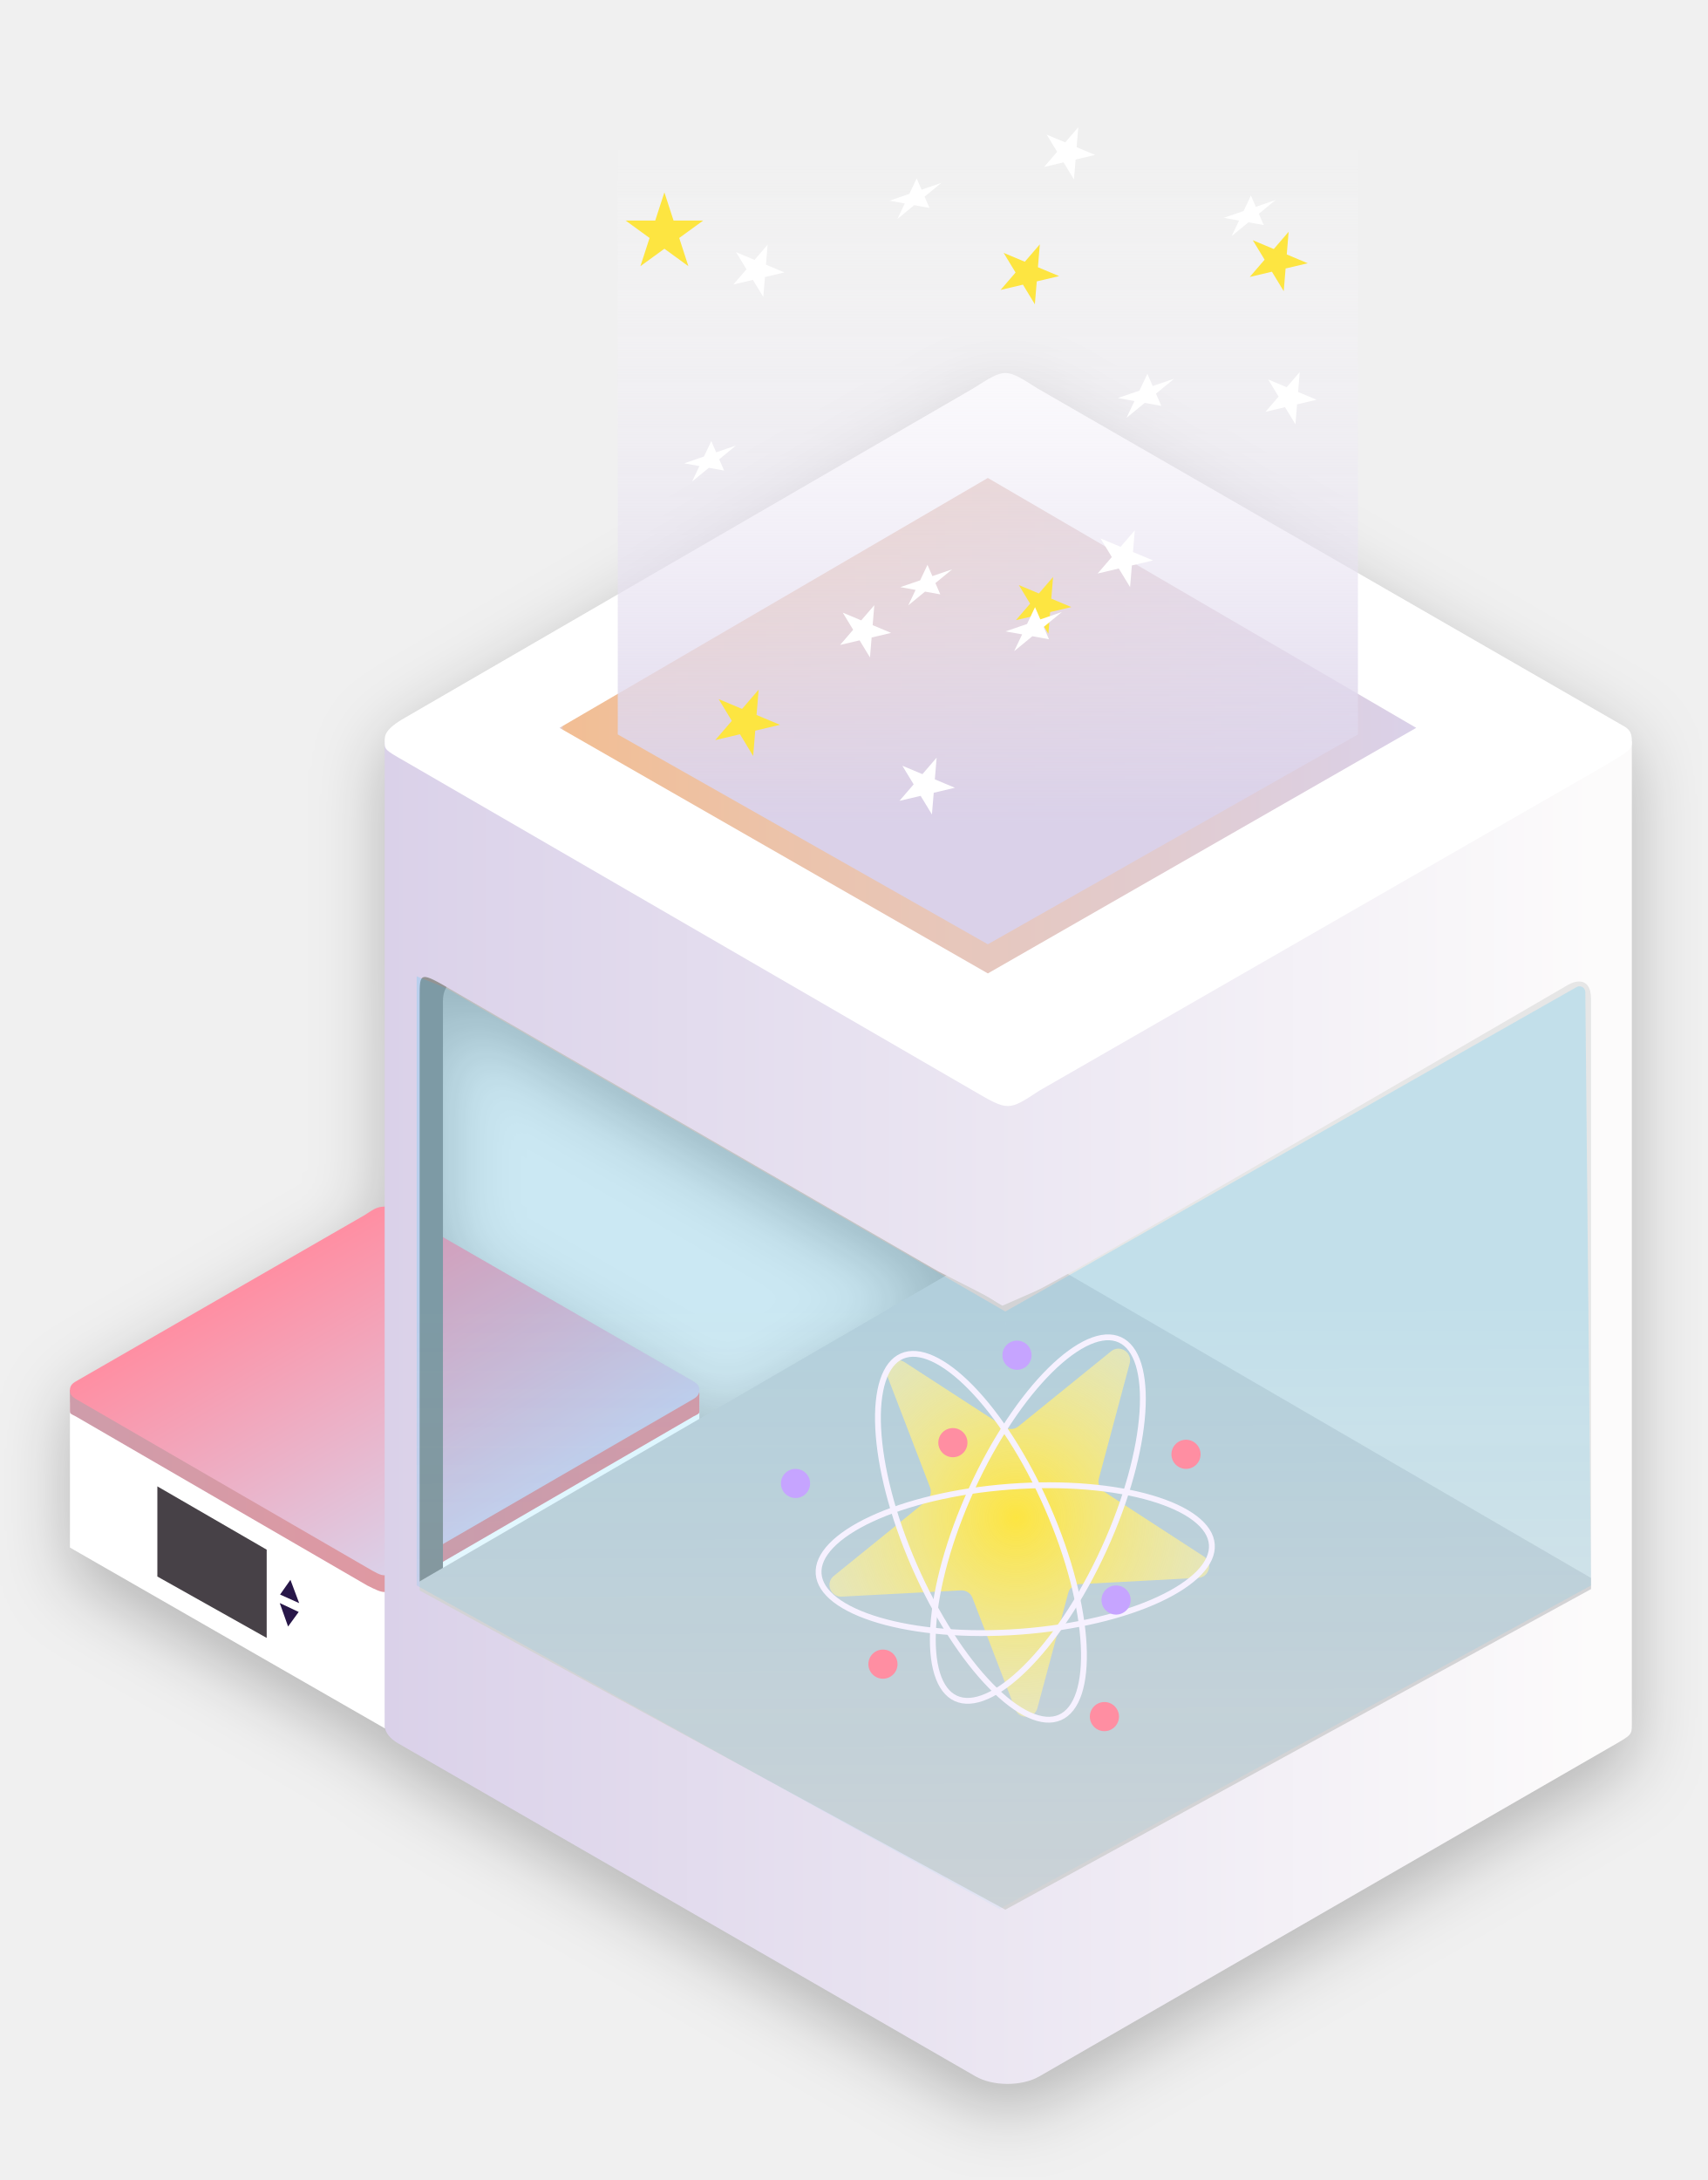
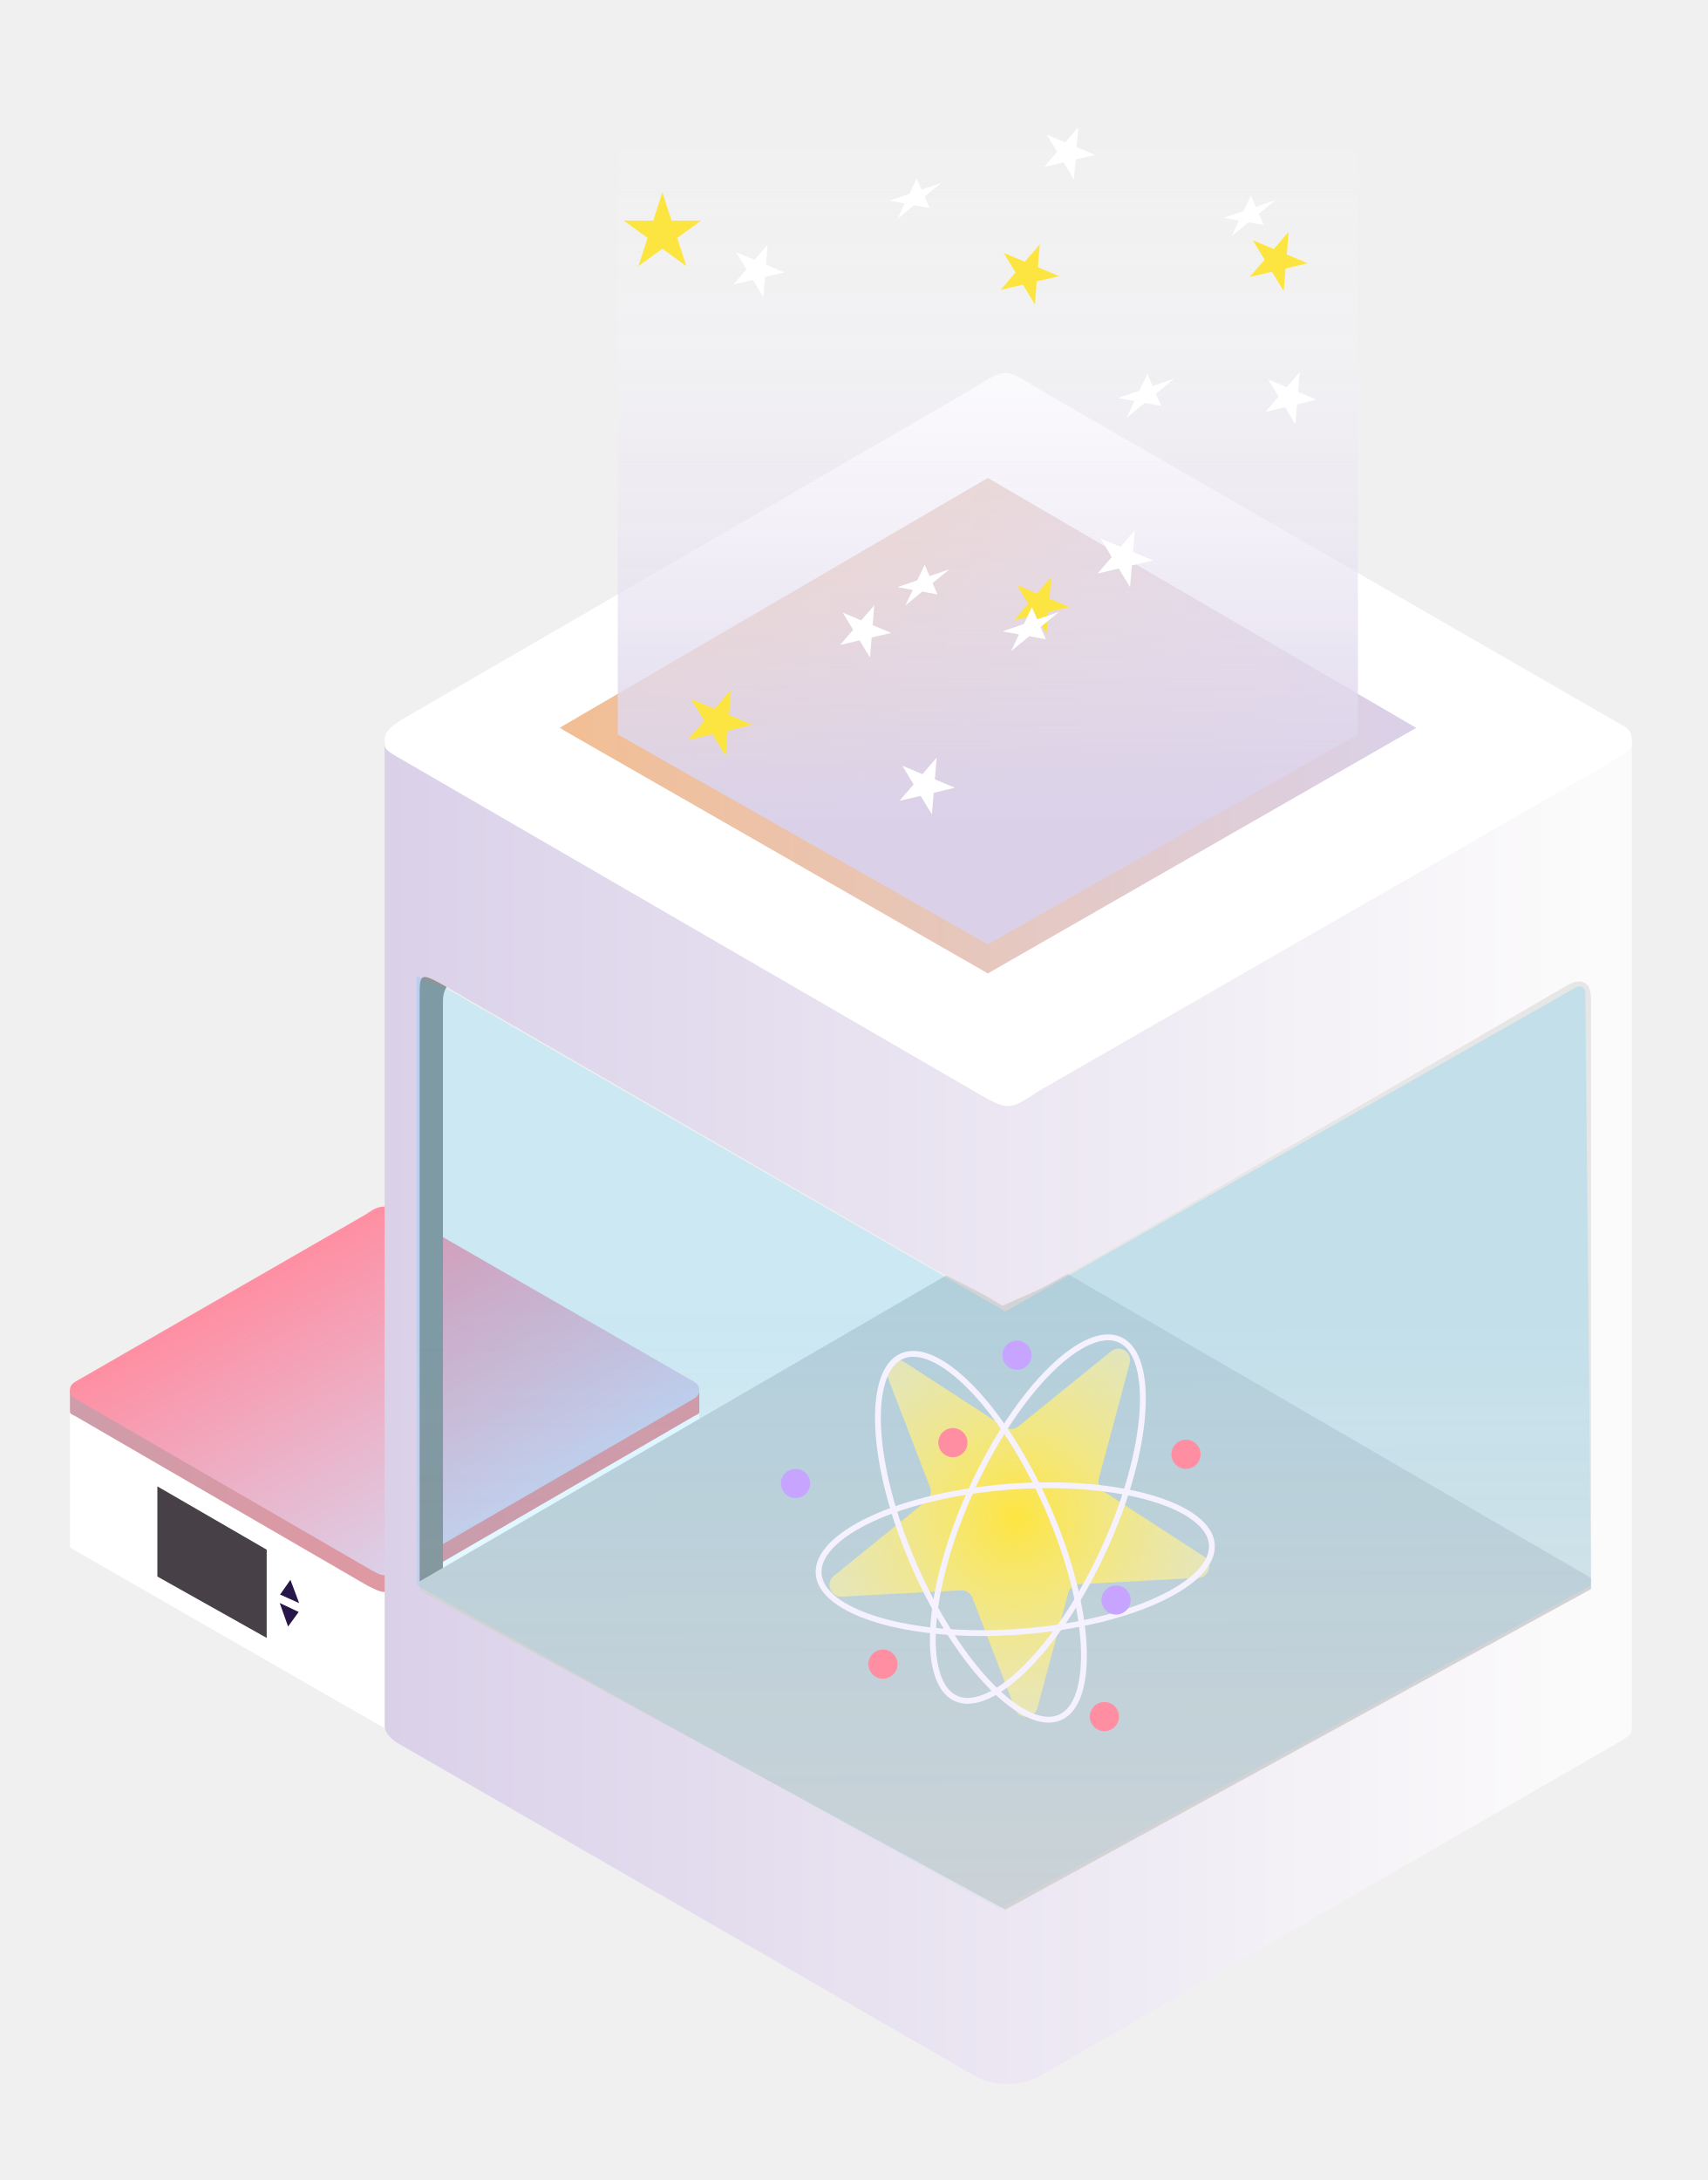
- <svg xmlns="http://www.w3.org/2000/svg" width="293" height="374" viewBox="0 0 293 374" fill="none">
-   <g filter="url(#filter0_d)">
-     <path fill-rule="evenodd" clip-rule="evenodd" d="M66 269.374V296.5L120 265.5V239.5L66 269.374Z" fill="url(#paint0_linear)" />
-     <path fill-rule="evenodd" clip-rule="evenodd" d="M12 265.5L66 296.5V271.853L12 240.585L12 265.5Z" fill="url(#paint1_linear)" />
-     <path fill-rule="evenodd" clip-rule="evenodd" d="M61.774 211.349L12 238.5V242C12 242.5 12 242.5 13 243L63 272C66 273.5 66 273.5 69 272L119 243C120 242.5 120 242.5 120 242V238.929L70.226 211.349C69.057 210.67 67.526 210.327 65.996 210.327C64.466 210.327 62.944 210.67 61.774 211.349Z" fill="url(#paint2_linear)" />
-     <path fill-rule="evenodd" clip-rule="evenodd" d="M62.5 208.5L13 237C12.231 237.455 11.999 237.903 12 238.5C12.001 239.096 12.233 239.546 13 240L63 268.951C66 270.7 66 270.699 69 268.951L119 240C119.767 239.546 119.999 239.096 120 238.5C120.001 237.903 119.769 237.455 119 237L69.5 208.5C68.333 207.808 67.531 207 66 207C64.47 207 63.667 207.808 62.5 208.5Z" fill="url(#paint3_linear)" />
-     <path d="M76.002 171.803V277.625H68.002L68.002 162.625L84.002 162.625V167.625C84.002 167.625 84.002 167.625 81.002 167.625C78.002 167.625 76.002 168.678 76.002 171.803Z" fill="#939393" />
-     <path fill-rule="evenodd" clip-rule="evenodd" d="M175.826 88.126L175.827 221.028L276.614 276.965L276.252 163.638C276.252 163.638 175.653 90.901 175.826 88.126Z" fill="#E6E6E6" />
-     <path fill-rule="evenodd" clip-rule="evenodd" d="M68.002 273.625L173.002 212.625L278.002 273.625L173.002 334.625L68.002 273.625Z" fill="#D3D3D5" />
-     <path d="M97.002 153.625L135.002 175.525V195.625L97.002 173.725V153.625Z" fill="#5B8B89" />
-     <path fill-rule="evenodd" clip-rule="evenodd" d="M139.145 187.788C139.224 188.982 140.175 190.345 141.268 190.832C142.361 191.318 143.183 190.744 143.104 189.55C143.024 188.356 142.075 186.993 140.981 186.506C139.888 186.02 139.066 186.593 139.145 187.788Z" fill="#5B8B89" />
-     <path fill-rule="evenodd" clip-rule="evenodd" d="M139.145 194.788C139.224 195.982 140.175 197.345 141.268 197.832C142.361 198.318 143.183 197.744 143.104 196.55C143.024 195.356 142.075 193.993 140.981 193.506C139.888 193.02 139.066 193.593 139.145 194.788Z" fill="#5B8B89" />
-     <path fill-rule="evenodd" clip-rule="evenodd" d="M139.145 180.788C139.224 181.982 140.175 183.345 141.268 183.832C142.361 184.318 143.183 183.744 143.104 182.55C143.024 181.356 142.075 179.993 140.981 179.506C139.888 179.02 139.066 179.593 139.145 180.788Z" fill="#5B8B89" />
-     <path d="M66.002 127.16V135.45L66.002 296.151V296.161C66.096 297.226 66.907 298.281 68.322 299.098L167.342 356.198C170.381 357.95 175.311 357.959 178.355 356.215L276.502 299.624C280.002 297.624 280.002 297.624 280.002 295.8V277.07V277.098V135.1V127.16L66.002 127.16ZM72.002 272.863L72.002 171.124C72.002 166.624 72.002 166.624 78.002 170.124L161.002 218.124C172.5 224 172.5 223.5 172.5 227.5V327.624L72.002 272.863ZM172.5 227.5C172.5 223.475 171.666 225 184.002 218.124C196.338 211.248 269.081 168.946 269.081 168.946C269.662 168.615 270.216 168.439 270.719 168.397C272.228 168.271 273.002 169.384 273.002 171.39V272.624L172.5 327.624V227.5Z" fill="url(#paint4_linear)" />
-     <path d="M172 224L168.5 222L170 227L175 226.5L180 220.5L172 224Z" fill="#D3D3D5" />
-     <path fill-rule="evenodd" clip-rule="evenodd" d="M167.002 187.124L69.502 130.624C66.002 128.624 65.983 128.624 66.002 127.124C66.014 126.187 66.002 125.124 69.502 123.124L167.002 66.625C172.502 63.124 172.502 63.125 178.002 66.626L277.726 124.061C279.077 124.84 280.02 125.124 280.002 127.124C279.989 128.624 280.002 128.624 274.002 132.124L178.319 187.124C173.002 190.624 173.002 190.624 167.002 187.124Z" fill="white" />
-     <path fill-rule="evenodd" clip-rule="evenodd" d="M96 124.871L169.5 167L243 124.871L169.5 82L96 124.871Z" fill="url(#paint5_linear)" />
-   </g>
-   <path d="M172.5 225L76.5 169.5L71.5 167.5V272L171.5 327.5L273 272L272.016 170.199C272.009 169.437 271.186 168.962 270.523 169.339L172.5 225Z" fill="url(#paint6_linear)" fill-opacity="0.17" />
-   <path fill-rule="evenodd" clip-rule="evenodd" d="M106 0V126.004L169.5 162L233 126.004V0H106Z" fill="url(#paint7_linear)" />
-   <path d="M152.249 236.083C151.555 234.274 153.58 232.633 155.205 233.688L172.385 244.84C173.111 245.312 174.059 245.262 174.733 244.717L190.648 231.824C192.153 230.605 194.34 232.024 193.838 233.896L188.541 253.681C188.317 254.518 188.657 255.404 189.384 255.875L206.563 267.028C208.188 268.082 207.514 270.601 205.579 270.702L185.126 271.778C184.26 271.823 183.523 272.421 183.299 273.258L178.001 293.042C177.5 294.914 174.897 295.051 174.202 293.242L166.859 274.122C166.548 273.313 165.752 272.796 164.887 272.842L144.433 273.917C142.499 274.019 141.564 271.586 143.069 270.366L158.984 257.474C159.658 256.928 159.903 256.011 159.593 255.203L152.249 236.083Z" fill="url(#paint8_radial)" />
-   <path d="M179.741 258.654C183.52 267.299 185.608 275.684 185.942 282.242C186.109 285.523 185.835 288.319 185.135 290.454C184.435 292.588 183.328 294.005 181.864 294.646C180.399 295.286 178.608 295.136 176.565 294.2C174.523 293.265 172.285 291.567 169.99 289.216C165.403 284.518 160.665 277.291 156.886 268.646C153.107 260.001 151.019 251.615 150.685 245.057C150.518 241.777 150.792 238.981 151.492 236.846C152.193 234.711 153.299 233.294 154.763 232.654C156.228 232.014 158.019 232.164 160.062 233.1C162.104 234.035 164.342 235.733 166.637 238.084C171.224 242.782 175.962 250.009 179.741 258.654Z" stroke="#F6F1FF" />
-   <path d="M189.419 265.802C185.494 274.382 180.634 281.527 175.968 286.147C173.633 288.458 171.367 290.118 169.309 291.019C167.251 291.919 165.457 292.039 164.004 291.374C162.55 290.709 161.468 289.274 160.804 287.127C160.14 284.981 159.914 282.181 160.137 278.904C160.582 272.352 162.812 264.004 166.737 255.424C170.663 246.844 175.522 239.699 180.188 235.079C182.523 232.768 184.79 231.108 186.847 230.207C188.906 229.307 190.699 229.187 192.153 229.852C193.606 230.517 194.688 231.952 195.352 234.099C196.016 236.245 196.242 239.045 196.019 242.322C195.574 248.874 193.345 257.222 189.419 265.802Z" stroke="#F6F1FF" />
-   <path d="M175.127 279.928C165.718 280.63 157.114 279.823 150.816 277.965C147.665 277.036 145.118 275.851 143.336 274.484C141.554 273.116 140.583 271.603 140.464 270.009C140.345 268.415 141.08 266.774 142.64 265.157C144.199 263.54 146.542 261.991 149.52 260.604C155.473 257.832 163.861 255.756 173.27 255.054C182.679 254.351 191.282 255.159 197.581 257.017C200.732 257.946 203.279 259.13 205.061 260.498C206.843 261.866 207.814 263.379 207.933 264.973C208.052 266.567 207.316 268.207 205.757 269.825C204.198 271.442 201.854 272.991 198.876 274.378C192.924 277.15 184.535 279.226 175.127 279.928Z" stroke="#F6F1FF" />
-   <circle cx="136.5" cy="254.5" r="2.5" fill="#C6A4FF" />
-   <circle cx="163.5" cy="247.5" r="2.5" fill="#FF8EA2" />
-   <circle cx="151.5" cy="285.5" r="2.5" fill="#FF8EA2" />
-   <circle cx="191.5" cy="274.5" r="2.5" fill="#C6A4FF" />
-   <circle cx="189.5" cy="294.5" r="2.5" fill="#FF8EA2" />
-   <circle cx="174.5" cy="232.5" r="2.5" fill="#C6A4FF" />
-   <circle cx="203.5" cy="249.5" r="2.5" fill="#FF8EA2" />
-   <path d="M114 33L115.572 37.837H120.657L116.543 40.826L118.114 45.663L114 42.674L109.886 45.663L111.457 40.826L107.343 37.837H112.428L114 33Z" fill="#FDE541" />
-   <path d="M130.173 118.318L129.813 122.664L133.836 124.348L129.592 125.35L129.232 129.696L126.969 125.969L122.725 126.97L125.57 123.665L123.306 119.939L127.328 121.623L130.173 118.318Z" fill="#FDE541" />
-   <path d="M221.11 39.764L220.788 43.656L224.39 45.164L220.589 46.061L220.268 49.952L218.241 46.615L214.44 47.512L216.988 44.552L214.96 41.215L218.562 42.723L221.11 39.764Z" fill="#FDE541" />
-   <path d="M180.693 98.985L180.386 102.706L183.83 104.148L180.196 105.006L179.888 108.727L177.95 105.536L174.316 106.393L176.752 103.564L174.813 100.372L178.257 101.815L180.693 98.985Z" fill="#FDE541" />
-   <path d="M194.71 90.985L194.403 94.706L197.847 96.148L194.213 97.006L193.905 100.727L191.967 97.536L188.333 98.393L190.769 95.564L188.831 92.373L192.274 93.815L194.71 90.985Z" fill="white" />
-   <path d="M160.71 129.985L160.403 133.706L163.847 135.148L160.213 136.006L159.905 139.727L157.967 136.536L154.333 137.393L156.769 134.564L154.831 131.372L158.274 132.815L160.71 129.985Z" fill="white" />
-   <path d="M131.711 41.985L131.428 45.41L134.597 46.738L131.253 47.527L130.97 50.952L129.185 48.015L125.841 48.804L128.083 46.199L126.299 43.262L129.468 44.59L131.711 41.985Z" fill="white" />
-   <path d="M185.017 21.827L184.734 25.252L187.904 26.579L184.559 27.369L184.276 30.794L182.492 27.856L179.147 28.646L181.389 26.041L179.605 23.104L182.775 24.432L185.017 21.827Z" fill="white" />
-   <path d="M223.017 63.827L222.734 67.252L225.904 68.579L222.559 69.369L222.276 72.794L220.492 69.856L217.147 70.646L219.389 68.041L217.605 65.104L220.775 66.432L223.017 63.827Z" fill="white" />
-   <path d="M150.017 103.827L149.734 107.252L152.904 108.579L149.559 109.369L149.276 112.794L147.492 109.856L144.147 110.646L146.389 108.041L144.605 105.104L147.775 106.432L150.017 103.827Z" fill="white" />
-   <path d="M196.875 64.132L197.786 66.234L201.478 64.965L198.35 67.533L199.262 69.635L196.417 69.12L193.289 71.688L194.658 68.802L191.813 68.287L195.505 67.018L196.875 64.132Z" fill="white" />
-   <path d="M177.596 104.164L178.508 106.266L182.2 104.997L179.072 107.565L179.984 109.667L177.138 109.152L174.01 111.721L175.38 108.834L172.535 108.319L176.227 107.05L177.596 104.164Z" fill="white" />
-   <path d="M122.049 75.663L122.888 77.598L126.286 76.43L123.407 78.794L124.246 80.729L121.627 80.255L118.748 82.619L120.009 79.962L117.39 79.488L120.788 78.32L122.049 75.663Z" fill="white" />
-   <path d="M157.287 30.608L158.126 32.542L161.524 31.374L158.645 33.738L159.484 35.673L156.865 35.199L153.986 37.563L155.247 34.906L152.628 34.432L156.026 33.264L157.287 30.608Z" fill="white" />
-   <path d="M214.638 33.547L215.477 35.481L218.875 34.313L215.996 36.677L216.835 38.612L214.216 38.138L211.337 40.502L212.598 37.845L209.979 37.371L213.377 36.203L214.638 33.547Z" fill="white" />
-   <path d="M159.143 96.904L159.982 98.839L163.38 97.671L160.501 100.035L161.34 101.969L158.721 101.496L155.842 103.859L157.103 101.203L154.484 100.729L157.882 99.561L159.143 96.904Z" fill="white" />
-   <path d="M178.417 41.919L178.092 45.847L181.728 47.37L177.892 48.275L177.567 52.203L175.521 48.834L171.684 49.739L174.256 46.752L172.209 43.383L175.845 44.906L178.417 41.919Z" fill="#FDE541" />
-   <path d="M27 255L45.76 265.861V281L27 270.468V255Z" fill="#474147" />
-   <path d="M49.833 271.032L51.333 275.032L48.057 273.562L49.833 271.032Z" fill="#271648" />
-   <path d="M49.431 279.044L48 275.019L51.25 276.545L49.431 279.044Z" fill="#271648" />
+ <svg xmlns="http://www.w3.org/2000/svg" id="ea00b80swb8j1" viewBox="0 0 293 374" shape-rendering="geometricPrecision" text-rendering="geometricPrecision">
+   <style>#ea00b80swb8j23_to {animation: ea00b80swb8j23_to__to 4000ms linear infinite normal forwards}@keyframes ea00b80swb8j23_to__to { 0% {transform: translate(113.657px,39.33155px)} 25% {transform: translate(132.657px,48.33155px)} 50% {transform: translate(125.657px,58.33155px)} 75% {transform: translate(119.657px,48.83155px)} 100% {transform: translate(114px,39.33155px)} }#ea00b80swb8j24_to {animation: ea00b80swb8j24_to__to 4000ms linear infinite normal forwards}@keyframes ea00b80swb8j24_to__to { 0% {transform: translate(123.5555px,124.007px)} 37.5% {transform: translate(143.5555px,113.689px)} 67.5% {transform: translate(138.5555px,132.689px)} 100% {transform: translate(123.5555px,124.007px)} }#ea00b80swb8j25_to {animation: ea00b80swb8j25_to__to 4000ms linear infinite normal forwards}@keyframes ea00b80swb8j25_to__to { 0% {transform: translate(219.415px,44.8582px)} 37.5% {transform: translate(199.975px,40.0941px)} 77.5% {transform: translate(204.975px,59.0941px)} 100% {transform: translate(218.975px,44.8582px)} }#ea00b80swb8j26_to {animation: ea00b80swb8j26_to__to 4000ms linear infinite normal forwards}@keyframes ea00b80swb8j26_to__to { 0% {transform: translate(178.757px,103.856px)} 37.5% {transform: translate(161.757px,75.87095px)} 67.5% {transform: translate(182.757px,100.8709px)} 100% {transform: translate(179.073px,103.856px)} }#ea00b80swb8j27_to {animation: ea00b80swb8j27_to__to 4000ms linear infinite normal forwards}@keyframes ea00b80swb8j27_to__to { 0% {transform: translate(193.087px,95.85605px)} 25% {transform: translate(207.757px,89.87095px)} 50% {transform: translate(213.757px,108.8709px)} 75% {transform: translate(203.4235px,108.8709px)} 100% {transform: translate(193.09px,95.85605px)} }#ea00b80swb8j28_tr {animation: ea00b80swb8j28_tr__tr 4000ms linear infinite normal forwards}@keyframes ea00b80swb8j28_tr__tr { 0% {transform: translate(159.09px,134.856px) rotate(0deg)} 100% {transform: translate(159.09px,134.856px) rotate(360deg)} }#ea00b80swb8j29_tr {animation: ea00b80swb8j29_tr__tr 4000ms linear infinite normal forwards}@keyframes ea00b80swb8j29_tr__tr { 0% {transform: translate(130.219px,46.46855px) rotate(0deg)} 100% {transform: translate(130.219px,46.46855px) rotate(720deg)} }#ea00b80swb8j30_to {animation: ea00b80swb8j30_to__to 4000ms linear infinite normal forwards}@keyframes ea00b80swb8j30_to__to { 0% {transform: translate(183.5255px,26.31035px)} 50% {transform: translate(153.5255px,46.31035px)} 100% {transform: translate(183.5255px,26.31035px)} }#ea00b80swb8j31_to {animation: ea00b80swb8j31_to__to 4000ms linear infinite normal forwards}@keyframes ea00b80swb8j31_to__to { 0% {transform: translate(221.5255px,68.31035px)} 50% {transform: translate(221.5255px,117.4832px)} 100% {transform: translate(221.5255px,68.31325px)} }#ea00b80swb8j32_tr {animation: ea00b80swb8j32_tr__tr 4000ms linear infinite normal forwards}@keyframes ea00b80swb8j32_tr__tr { 0% {transform: translate(148.5255px,108.3105px) rotate(0deg)} 100% {transform: translate(148.5255px,108.3105px) rotate(360deg)} }#ea00b80swb8j33_to {animation: ea00b80swb8j33_to__to 4000ms linear infinite normal forwards}@keyframes ea00b80swb8j33_to__to { 0% {transform: translate(196.6425px,67.91005px)} 50% {transform: translate(186.644px,107.91px)} 100% {transform: translate(196.6455px,67.91005px)} }#ea00b80swb8j34_to {animation: ea00b80swb8j34_to__to 4000ms linear infinite normal forwards}@keyframes ea00b80swb8j34_to__to { 0% {transform: translate(176.8325px,107.9425px)} 27.5% {transform: translate(195.8325px,128.7785px)} 62.5% {transform: translate(180.8325px,143.7785px)} 100% {transform: translate(177.3675px,107.9425px)} }#ea00b80swb8j35_tr {animation: ea00b80swb8j35_tr__tr 4000ms linear infinite normal forwards}@keyframes ea00b80swb8j35_tr__tr { 0% {transform: translate(157.076px,34.0853px) rotate(0deg)} 100% {transform: translate(157.076px,34.0853px) rotate(720deg)} }#ea00b80swb8j36_tr {animation: ea00b80swb8j36_tr__tr 4000ms linear infinite normal forwards}@keyframes ea00b80swb8j36_tr__tr { 0% {transform: translate(214.427px,37.02425px) rotate(0deg)} 100% {transform: translate(214.427px,37.02425px) rotate(720deg)} }#ea00b80swb8j37_to {animation: ea00b80swb8j37_to__to 4000ms linear infinite normal forwards}@keyframes ea00b80swb8j37_to__to { 0% {transform: translate(158.448px,100.3815px)} 50% {transform: translate(129.448px,84.4775px)} 100% {transform: translate(158.932px,100.3815px)} }#ea00b80swb8j38_tr {animation: ea00b80swb8j38_tr__tr 4000ms linear infinite normal forwards}@keyframes ea00b80swb8j38_tr__tr { 0% {transform: translate(176.706px,47.0608px) rotate(0deg)} 100% {transform: translate(176.706px,47.0608px) rotate(360deg)} }#ea00b80swb8j39_tr {animation: ea00b80swb8j39_tr__tr 4000ms linear infinite normal forwards}@keyframes ea00b80swb8j39_tr__tr { 0% {transform: translate(178.078px,260.613px) rotate(0deg)} 25% {transform: translate(178.078px,260.613px) rotate(90deg)} 50% {transform: translate(178.078px,260.613px) rotate(180deg)} 75% {transform: translate(178.078px,260.613px) rotate(270deg)} 100% {transform: translate(178.078px,260.613px) rotate(360deg)} }#ea00b80swb8j44_tr {animation: ea00b80swb8j44_tr__tr 4000ms linear infinite normal forwards}@keyframes ea00b80swb8j44_tr__tr { 0% {transform: translate(170px,263.5px) rotate(0deg)} 25% {transform: translate(170px,263.5px) rotate(180deg)} 50% {transform: translate(170px,263.5px) rotate(360deg)} 75% {transform: translate(170px,263.5px) rotate(540deg)} 100% {transform: translate(170px,263.5px) rotate(720deg)} }</style>
  <defs>
-     <filter id="filter0_d" x="0" y="55.999" width="292.002" height="317.518" filterUnits="userSpaceOnUse" color-interpolation-filters="sRGB">
-       <feFlood flood-opacity="0" result="BackgroundImageFix" />
-       <feColorMatrix in="SourceAlpha" type="matrix" values="0 0 0 0 0 0 0 0 0 0 0 0 0 0 0 0 0 0 127 0" />
-       <feOffset dy="4" />
-       <feGaussianBlur stdDeviation="6" />
-       <feColorMatrix type="matrix" values="0 0 0 0 0 0 0 0 0 0 0 0 0 0 0 0 0 0 0.25 0" />
-       <feBlend mode="normal" in2="BackgroundImageFix" result="effect1_dropShadow" />
-       <feBlend mode="normal" in="SourceGraphic" in2="effect1_dropShadow" result="shape" />
-     </filter>
-     <linearGradient id="paint0_linear" x1="91.314" y1="279.98" x2="81.558" y2="260.165" gradientUnits="userSpaceOnUse">
-       <stop stop-color="white" />
-       <stop offset="1" stop-color="white" />
+     <linearGradient id="ea00b80swb8j3-fill" x1="91.314" y1="279.98" x2="81.558" y2="260.165" spreadMethod="pad" gradientUnits="userSpaceOnUse">
+       <stop id="ea00b80swb8j3-fill-0" offset="0%" stop-color="rgb(255,255,255)" />
+       <stop id="ea00b80swb8j3-fill-1" offset="100%" stop-color="rgb(255,255,255)" />
    </linearGradient>
-     <linearGradient id="paint1_linear" x1="33.076" y1="279.055" x2="44.139" y2="259.718" gradientUnits="userSpaceOnUse">
-       <stop stop-color="white" />
-       <stop offset="1" stop-color="white" />
+     <linearGradient id="ea00b80swb8j4-fill" x1="33.076" y1="279.055" x2="44.139" y2="259.718" spreadMethod="pad" gradientUnits="userSpaceOnUse">
+       <stop id="ea00b80swb8j4-fill-0" offset="0%" stop-color="rgb(255,255,255)" />
+       <stop id="ea00b80swb8j4-fill-1" offset="100%" stop-color="rgb(255,255,255)" />
    </linearGradient>
-     <linearGradient id="paint2_linear" x1="12" y1="241.327" x2="120.001" y2="241.327" gradientUnits="userSpaceOnUse">
-       <stop stop-color="#CE9CAA" />
-       <stop offset="1" stop-color="#F0959A" />
+     <linearGradient id="ea00b80swb8j5-fill" x1="12" y1="241.327" x2="120.001" y2="241.327" spreadMethod="pad" gradientUnits="userSpaceOnUse">
+       <stop id="ea00b80swb8j5-fill-0" offset="0%" stop-color="rgb(206,156,170)" />
+       <stop id="ea00b80swb8j5-fill-1" offset="100%" stop-color="rgb(240,149,154)" />
    </linearGradient>
-     <linearGradient id="paint3_linear" x1="38.186" y1="222.018" x2="66.203" y2="270.827" gradientUnits="userSpaceOnUse">
-       <stop stop-color="#FF8EA2" />
-       <stop offset="1" stop-color="#DAD1E9" />
+     <linearGradient id="ea00b80swb8j6-fill" x1="38.186" y1="222.018" x2="66.203" y2="270.827" spreadMethod="pad" gradientUnits="userSpaceOnUse">
+       <stop id="ea00b80swb8j6-fill-0" offset="0%" stop-color="rgb(255,142,162)" />
+       <stop id="ea00b80swb8j6-fill-1" offset="100%" stop-color="rgb(218,209,233)" />
    </linearGradient>
-     <linearGradient id="paint4_linear" x1="66.002" y1="242.339" x2="280.002" y2="242.339" gradientUnits="userSpaceOnUse">
-       <stop stop-color="#DAD1E9" />
-       <stop offset="0.971" stop-color="#FCFBFB" />
-       <stop offset="1" stop-color="#FCFBFB" />
+     <linearGradient id="ea00b80swb8j14-fill" x1="66.002" y1="242.339" x2="280.002" y2="242.339" spreadMethod="pad" gradientUnits="userSpaceOnUse">
+       <stop id="ea00b80swb8j14-fill-0" offset="0%" stop-color="rgb(218,209,233)" />
+       <stop id="ea00b80swb8j14-fill-1" offset="97.089%" stop-color="rgb(252,251,251)" />
+       <stop id="ea00b80swb8j14-fill-2" offset="100%" stop-color="rgb(252,251,251)" />
    </linearGradient>
-     <linearGradient id="paint5_linear" x1="96" y1="124.5" x2="243" y2="124.5" gradientUnits="userSpaceOnUse">
-       <stop stop-color="#DAD1E9" />
-       <stop offset="0.005" stop-color="#F2BE94" />
-       <stop offset="1" stop-color="#DAD1E9" />
+     <linearGradient id="ea00b80swb8j17-fill" x1="96" y1="124.5" x2="243" y2="124.5" spreadMethod="pad" gradientUnits="userSpaceOnUse">
+       <stop id="ea00b80swb8j17-fill-0" offset="0%" stop-color="rgb(218,209,233)" />
+       <stop id="ea00b80swb8j17-fill-1" offset="0.471%" stop-color="rgb(242,190,148)" />
+       <stop id="ea00b80swb8j17-fill-2" offset="100%" stop-color="rgb(218,209,233)" />
    </linearGradient>
-     <linearGradient id="paint6_linear" x1="172" y1="222.5" x2="172.25" y2="327.5" gradientUnits="userSpaceOnUse">
-       <stop stop-color="#12BFFF" />
-       <stop offset="1" stop-color="#12BFFF" stop-opacity="0.25" />
+     <linearGradient id="ea00b80swb8j18-fill" x1="172" y1="222.5" x2="172.25" y2="327.5" spreadMethod="pad" gradientUnits="userSpaceOnUse">
+       <stop id="ea00b80swb8j18-fill-0" offset="0%" stop-color="rgb(18,191,255)" />
+       <stop id="ea00b80swb8j18-fill-1" offset="100%" stop-color="rgba(18,191,255,0.25)" />
    </linearGradient>
-     <linearGradient id="paint7_linear" x1="84.916" y1="23" x2="84.916" y2="204.78" gradientUnits="userSpaceOnUse">
-       <stop stop-color="white" stop-opacity="0.01" />
-       <stop offset="0.651" stop-color="#DAD1E9" />
-       <stop offset="1" stop-color="#DAD1E9" />
+     <linearGradient id="ea00b80swb8j19-fill" x1="84.916" y1="23" x2="84.916" y2="204.78" spreadMethod="pad" gradientUnits="userSpaceOnUse">
+       <stop id="ea00b80swb8j19-fill-0" offset="0%" stop-color="rgba(255,255,255,0.01)" />
+       <stop id="ea00b80swb8j19-fill-1" offset="65.075%" stop-color="rgb(218,209,233)" />
+       <stop id="ea00b80swb8j19-fill-2" offset="100%" stop-color="rgb(218,209,233)" />
    </linearGradient>
-     <radialGradient id="paint8_radial" cx="0" cy="0" r="1" gradientUnits="userSpaceOnUse" gradientTransform="translate(174.379 260.379) rotate(50.9902) scale(38.6628)">
-       <stop stop-color="#FDE541" />
-       <stop offset="1" stop-color="#FFF5B5" stop-opacity="0.56" />
+     <radialGradient id="ea00b80swb8j40-fill" cx="0" cy="0" r="1" spreadMethod="pad" gradientUnits="userSpaceOnUse" gradientTransform="matrix(24.3364 30.0425 -30.0425 24.3364 174.379 260.379)">
+       <stop id="ea00b80swb8j40-fill-0" offset="0%" stop-color="rgb(253,229,65)" />
+       <stop id="ea00b80swb8j40-fill-1" offset="100%" stop-color="rgba(255,245,181,0.56)" />
    </radialGradient>
  </defs>
+   <g id="ea00b80swb8j2">
+     <path id="ea00b80swb8j3" d="M66,269.374L66,296.5L120,265.5L120,239.5L66,269.374Z" clip-rule="evenodd" fill="url(#ea00b80swb8j3-fill)" fill-rule="evenodd" stroke="none" stroke-width="1" />
+     <path id="ea00b80swb8j4" d="M12,265.5L66,296.5L66,271.853L12,240.585L12,265.5Z" clip-rule="evenodd" fill="url(#ea00b80swb8j4-fill)" fill-rule="evenodd" stroke="none" stroke-width="1" />
+     <path id="ea00b80swb8j5" d="M61.774,211.349L12,238.5L12,242C12,242.5,12,242.5,13,243L63,272C66,273.5,66,273.5,69,272L119,243C120,242.5,120,242.5,120,242L120,238.929L70.226,211.349C69.057,210.67,67.526,210.327,65.996,210.327C64.466,210.327,62.944,210.67,61.774,211.349Z" clip-rule="evenodd" fill="url(#ea00b80swb8j5-fill)" fill-rule="evenodd" stroke="none" stroke-width="1" />
+     <path id="ea00b80swb8j6" d="M62.5,208.5L13,237C12.231,237.455,11.999,237.903,12,238.5C12.001,239.096,12.233,239.546,13,240L63,268.951C66,270.7,66,270.699,69,268.951L119,240C119.767,239.546,119.999,239.096,120,238.5C120.001,237.903,119.769,237.455,119,237L69.5,208.5C68.333,207.808,67.531,207,66,207C64.47,207,63.667,207.808,62.5,208.5Z" clip-rule="evenodd" fill="url(#ea00b80swb8j6-fill)" fill-rule="evenodd" stroke="none" stroke-width="1" />
+     <path id="ea00b80swb8j7" d="M76.002,171.803L76.002,277.625L68.002,277.625L68.002,162.625L84.002,162.625L84.002,167.625C84.002,167.625,84.002,167.625,81.002,167.625C78.002,167.625,76.002,168.678,76.002,171.803Z" fill="rgb(147,147,147)" stroke="none" stroke-width="1" />
+     <path id="ea00b80swb8j8" d="M175.826,88.126L175.827,221.028L276.614,276.965L276.252,163.638C276.252,163.638,175.653,90.901,175.826,88.126Z" clip-rule="evenodd" fill="rgb(230,230,230)" fill-rule="evenodd" stroke="none" stroke-width="1" />
+     <path id="ea00b80swb8j9" d="M68.002,273.625L173.002,212.625L278.002,273.625L173.002,334.625L68.002,273.625Z" clip-rule="evenodd" fill="rgb(211,211,213)" fill-rule="evenodd" stroke="none" stroke-width="1" />
+     <path id="ea00b80swb8j10" d="M97.002,153.625L135.002,175.525L135.002,195.625L97.002,173.725L97.002,153.625Z" fill="rgb(91,139,137)" stroke="none" stroke-width="1" />
+     <path id="ea00b80swb8j11" d="M139.145,187.788C139.224,188.982,140.175,190.345,141.268,190.832C142.361,191.318,143.183,190.744,143.104,189.55C143.024,188.356,142.075,186.993,140.981,186.506C139.888,186.02,139.066,186.593,139.145,187.788Z" clip-rule="evenodd" fill="rgb(91,139,137)" fill-rule="evenodd" stroke="none" stroke-width="1" />
+     <path id="ea00b80swb8j12" d="M139.145,194.788C139.224,195.982,140.175,197.345,141.268,197.832C142.361,198.318,143.183,197.744,143.104,196.55C143.024,195.356,142.075,193.993,140.981,193.506C139.888,193.02,139.066,193.593,139.145,194.788Z" clip-rule="evenodd" fill="rgb(91,139,137)" fill-rule="evenodd" stroke="none" stroke-width="1" />
+     <path id="ea00b80swb8j13" d="M139.145,180.788C139.224,181.982,140.175,183.345,141.268,183.832C142.361,184.318,143.183,183.744,143.104,182.55C143.024,181.356,142.075,179.993,140.981,179.506C139.888,179.02,139.066,179.593,139.145,180.788Z" clip-rule="evenodd" fill="rgb(91,139,137)" fill-rule="evenodd" stroke="none" stroke-width="1" />
+     <path id="ea00b80swb8j14" d="M66.002,127.16L66.002,135.45L66.002,296.151L66.002,296.161C66.096,297.226,66.907,298.281,68.322,299.098L167.342,356.198C170.381,357.95,175.311,357.959,178.355,356.215L276.502,299.624C280.002,297.624,280.002,297.624,280.002,295.8L280.002,277.07L280.002,277.098L280.002,135.1L280.002,127.16L66.002,127.16ZM72.002,272.863L72.002,171.124C72.002,166.624,72.002,166.624,78.002,170.124L161.002,218.124C172.5,224,172.5,223.5,172.5,227.5L172.5,327.624L72.002,272.863ZM172.5,227.5C172.5,223.475,171.666,225,184.002,218.124C196.338,211.248,269.081,168.946,269.081,168.946C269.662,168.615,270.216,168.439,270.719,168.397C272.228,168.271,273.002,169.384,273.002,171.39L273.002,272.624L172.5,327.624L172.5,227.5Z" fill="url(#ea00b80swb8j14-fill)" stroke="none" stroke-width="1" />
+     <path id="ea00b80swb8j15" d="M172,224L168.5,222L170,227L175,226.5L180,220.5L172,224Z" fill="rgb(211,211,213)" stroke="none" stroke-width="1" />
+     <path id="ea00b80swb8j16" d="M167.002,187.124L69.502,130.624C66.002,128.624,65.983,128.624,66.002,127.124C66.014,126.187,66.002,125.124,69.502,123.124L167.002,66.625C172.502,63.124,172.502,63.125,178.002,66.626L277.726,124.061C279.077,124.84,280.02,125.124,280.002,127.124C279.989,128.624,280.002,128.624,274.002,132.124L178.319,187.124C173.002,190.624,173.002,190.624,167.002,187.124Z" clip-rule="evenodd" fill="rgb(255,255,255)" fill-rule="evenodd" stroke="none" stroke-width="1" />
+     <path id="ea00b80swb8j17" d="M96,124.871L169.5,167L243,124.871L169.5,82L96,124.871Z" clip-rule="evenodd" fill="url(#ea00b80swb8j17-fill)" fill-rule="evenodd" stroke="none" stroke-width="1" />
+   </g>
+   <path id="ea00b80swb8j18" d="M172.5,225L76.5,169.5L71.5,167.5L71.5,272L171.5,327.5L273,272L272.016,170.199C272.009,169.437,271.186,168.962,270.523,169.339L172.5,225Z" fill="url(#ea00b80swb8j18-fill)" fill-opacity="0.17" stroke="none" stroke-width="1" />
+   <path id="ea00b80swb8j19" d="M106,0L106,126.004L169.5,162L233,126.004L233,0L106,0Z" clip-rule="evenodd" fill="url(#ea00b80swb8j19-fill)" fill-rule="evenodd" stroke="none" stroke-width="1" />
+   <path id="ea00b80swb8j20" d="M27,255L45.76,265.861L45.76,281L27,270.468L27,255Z" fill="rgb(71,65,71)" stroke="none" stroke-width="1" />
+   <path id="ea00b80swb8j21" d="M49.833,271.032L51.333,275.032L48.057,273.562L49.833,271.032Z" fill="rgb(39,22,72)" stroke="none" stroke-width="1" />
+   <path id="ea00b80swb8j22" d="M49.431,279.044L48,275.019L51.25,276.545L49.431,279.044Z" fill="rgb(39,22,72)" stroke="none" stroke-width="1" />
+   <g id="ea00b80swb8j23_to" transform="translate(113.657,39.33155)">
+     <path id="ea00b80swb8j23" d="M114,33L115.572,37.837L120.657,37.837L116.543,40.826L118.114,45.663L114,42.674L109.886,45.663L111.457,40.826L107.343,37.837L112.428,37.837L114,33Z" transform="translate(-114,-39.33155)" fill="rgb(253,229,65)" stroke="none" stroke-width="1" />
+   </g>
+   <g id="ea00b80swb8j24_to" transform="translate(123.5555,124.007)">
+     <path id="ea00b80swb8j24" d="M130.173,118.318L129.813,122.664L133.836,124.348L129.592,125.35L129.232,129.696L126.969,125.969L122.725,126.97L125.57,123.665L123.306,119.939L127.328,121.623L130.173,118.318Z" transform="translate(-128.2805,-124.007)" fill="rgb(253,229,65)" stroke="none" stroke-width="1" />
+   </g>
+   <g id="ea00b80swb8j25_to" transform="translate(219.415,44.8582)">
+     <path id="ea00b80swb8j25" d="M221.11,39.764L220.788,43.656L224.39,45.164L220.589,46.061L220.268,49.952L218.241,46.615L214.44,47.512L216.988,44.552L214.96,41.215L218.562,42.723L221.11,39.764Z" transform="translate(-219.415,-44.8582)" fill="rgb(253,229,65)" stroke="none" stroke-width="1" />
+   </g>
+   <g id="ea00b80swb8j26_to" transform="translate(178.757,103.856)">
+     <path id="ea00b80swb8j26" d="M180.693,98.985L180.386,102.706L183.83,104.148L180.196,105.006L179.888,108.727L177.95,105.536L174.316,106.393L176.752,103.564L174.813,100.372L178.257,101.815L180.693,98.985Z" transform="translate(-179.073,-103.856)" fill="rgb(253,229,65)" stroke="none" stroke-width="1" />
+   </g>
+   <g id="ea00b80swb8j27_to" transform="translate(193.087,95.85605)">
+     <path id="ea00b80swb8j27" d="M194.71,90.985L194.403,94.706L197.847,96.148L194.213,97.006L193.905,100.727L191.967,97.536L188.333,98.393L190.769,95.564L188.831,92.373L192.274,93.815L194.71,90.985Z" transform="translate(-193.09,-95.85605)" fill="rgb(255,255,255)" stroke="none" stroke-width="1" />
+   </g>
+   <g id="ea00b80swb8j28_tr" transform="translate(159.09,134.856) rotate(0)">
+     <path id="ea00b80swb8j28" d="M160.71,129.985L160.403,133.706L163.847,135.148L160.213,136.006L159.905,139.727L157.967,136.536L154.333,137.393L156.769,134.564L154.831,131.372L158.274,132.815L160.71,129.985Z" transform="translate(-159.09,-134.856)" fill="rgb(255,255,255)" stroke="none" stroke-width="1" />
+   </g>
+   <g id="ea00b80swb8j29_tr" transform="translate(130.219,46.46855) rotate(0)">
+     <path id="ea00b80swb8j29" d="M131.711,41.985L131.428,45.41L134.597,46.738L131.253,47.527L130.97,50.952L129.185,48.015L125.841,48.804L128.083,46.199L126.299,43.262L129.468,44.59L131.711,41.985Z" transform="translate(-130.219,-46.46855)" fill="rgb(255,255,255)" stroke="none" stroke-width="1" />
+   </g>
+   <g id="ea00b80swb8j30_to" transform="translate(183.5255,26.31035)">
+     <path id="ea00b80swb8j30" d="M185.017,21.827L184.734,25.252L187.904,26.579L184.559,27.369L184.276,30.794L182.492,27.856L179.147,28.646L181.389,26.041L179.605,23.104L182.775,24.432L185.017,21.827Z" transform="translate(-183.5255,-26.31035)" fill="rgb(255,255,255)" stroke="none" stroke-width="1" />
+   </g>
+   <g id="ea00b80swb8j31_to" transform="translate(221.5255,68.31035)">
+     <path id="ea00b80swb8j31" d="M223.017,63.827L222.734,67.252L225.904,68.579L222.559,69.369L222.276,72.794L220.492,69.856L217.147,70.646L219.389,68.041L217.605,65.104L220.775,66.432L223.017,63.827Z" transform="translate(-221.5255,-68.31035)" fill="rgb(255,255,255)" stroke="none" stroke-width="1" />
+   </g>
+   <g id="ea00b80swb8j32_tr" transform="translate(148.5255,108.3105) rotate(0)">
+     <path id="ea00b80swb8j32" d="M150.017,103.827L149.734,107.252L152.904,108.579L149.559,109.369L149.276,112.794L147.492,109.856L144.147,110.646L146.389,108.041L144.605,105.104L147.775,106.432L150.017,103.827Z" transform="translate(-148.5255,-108.3105)" fill="rgb(255,255,255)" stroke="none" stroke-width="1" />
+   </g>
+   <g id="ea00b80swb8j33_to" transform="translate(196.6425,67.91005)">
+     <path id="ea00b80swb8j33" d="M196.875,64.132L197.786,66.234L201.478,64.965L198.35,67.533L199.262,69.635L196.417,69.12L193.289,71.688L194.658,68.802L191.813,68.287L195.505,67.018L196.875,64.132Z" transform="translate(-196.6455,-67.91005)" fill="rgb(255,255,255)" stroke="none" stroke-width="1" />
+   </g>
+   <g id="ea00b80swb8j34_to" transform="translate(176.8325,107.9425)">
+     <path id="ea00b80swb8j34" d="M177.596,104.164L178.508,106.266L182.2,104.997L179.072,107.565L179.984,109.667L177.138,109.152L174.01,111.721L175.38,108.834L172.535,108.319L176.227,107.05L177.596,104.164Z" transform="translate(-177.3675,-107.9425)" fill="rgb(255,255,255)" stroke="none" stroke-width="1" />
+   </g>
+   <g id="ea00b80swb8j35_tr" transform="translate(157.076,34.0853) rotate(0)">
+     <path id="ea00b80swb8j35" d="M157.287,30.608L158.126,32.542L161.524,31.374L158.645,33.738L159.484,35.673L156.865,35.199L153.986,37.563L155.247,34.906L152.628,34.432L156.026,33.264L157.287,30.608Z" transform="translate(-157.076,-34.0853)" fill="rgb(255,255,255)" stroke="none" stroke-width="1" />
+   </g>
+   <g id="ea00b80swb8j36_tr" transform="translate(214.427,37.02425) rotate(0)">
+     <path id="ea00b80swb8j36" d="M214.638,33.547L215.477,35.481L218.875,34.313L215.996,36.677L216.835,38.612L214.216,38.138L211.337,40.502L212.598,37.845L209.979,37.371L213.377,36.203L214.638,33.547Z" transform="translate(-214.427,-37.02425)" fill="rgb(255,255,255)" stroke="none" stroke-width="1" />
+   </g>
+   <g id="ea00b80swb8j37_to" transform="translate(158.448,100.3815)">
+     <path id="ea00b80swb8j37" d="M159.143,96.904L159.982,98.839L163.38,97.671L160.501,100.035L161.34,101.969L158.721,101.496L155.842,103.859L157.103,101.203L154.484,100.729L157.882,99.561L159.143,96.904Z" transform="translate(-158.932,-100.3815)" fill="rgb(255,255,255)" stroke="none" stroke-width="1" />
+   </g>
+   <g id="ea00b80swb8j38_tr" transform="translate(176.706,47.0608) rotate(0)">
+     <path id="ea00b80swb8j38" d="M178.417,41.919L178.092,45.847L181.728,47.37L177.892,48.275L177.567,52.203L175.521,48.834L171.684,49.739L174.256,46.752L172.209,43.383L175.845,44.906L178.417,41.919Z" transform="translate(-176.706,-47.0608)" fill="rgb(253,229,65)" stroke="none" stroke-width="1" />
+   </g>
+   <g id="ea00b80swb8j39_tr" transform="translate(178.078,260.613) rotate(0)">
+     <g id="ea00b80swb8j39" transform="translate(-178.078,-260.613)">
+       <path id="ea00b80swb8j40" d="M152.249,236.083C151.555,234.274,153.58,232.633,155.205,233.688L172.385,244.84C173.111,245.312,174.059,245.262,174.733,244.717L190.648,231.824C192.153,230.605,194.34,232.024,193.838,233.896L188.541,253.681C188.317,254.518,188.657,255.404,189.384,255.875L206.563,267.028C208.188,268.082,207.514,270.601,205.579,270.702L185.126,271.778C184.26,271.823,183.523,272.421,183.299,273.258L178.001,293.042C177.5,294.914,174.897,295.051,174.202,293.242L166.859,274.122C166.548,273.313,165.752,272.796,164.887,272.842L144.433,273.917C142.499,274.019,141.564,271.586,143.069,270.366L158.984,257.474C159.658,256.928,159.903,256.011,159.593,255.203L152.249,236.083Z" fill="url(#ea00b80swb8j40-fill)" stroke="none" stroke-width="1" />
+       <path id="ea00b80swb8j41" d="M189.419,265.802C185.494,274.382,180.634,281.527,175.968,286.147C173.633,288.458,171.367,290.118,169.309,291.019C167.251,291.919,165.457,292.039,164.004,291.374C162.55,290.709,161.468,289.274,160.804,287.127C160.14,284.981,159.914,282.181,160.137,278.904C160.582,272.352,162.812,264.004,166.737,255.424C170.663,246.844,175.522,239.699,180.188,235.079C182.523,232.768,184.79,231.108,186.847,230.207C188.906,229.307,190.699,229.187,192.153,229.852C193.606,230.517,194.688,231.952,195.352,234.099C196.016,236.245,196.242,239.045,196.019,242.322C195.574,248.874,193.345,257.222,189.419,265.802Z" fill="none" stroke="rgb(246,241,255)" stroke-width="1" />
+       <path id="ea00b80swb8j42" d="M175.127,279.928C165.718,280.63,157.114,279.823,150.816,277.965C147.665,277.036,145.118,275.851,143.336,274.484C141.554,273.116,140.583,271.603,140.464,270.009C140.345,268.415,141.08,266.774,142.64,265.157C144.199,263.54,146.542,261.991,149.52,260.604C155.473,257.832,163.861,255.756,173.27,255.054C182.679,254.351,191.282,255.159,197.581,257.017C200.732,257.946,203.279,259.13,205.061,260.498C206.843,261.866,207.814,263.379,207.933,264.973C208.052,266.567,207.316,268.207,205.757,269.825C204.198,271.442,201.854,272.991,198.876,274.378C192.924,277.15,184.535,279.226,175.127,279.928Z" fill="none" stroke="rgb(246,241,255)" stroke-width="1" />
+       <path id="ea00b80swb8j43" d="M179.741,258.654C183.52,267.299,185.608,275.684,185.942,282.242C186.109,285.523,185.835,288.319,185.135,290.454C184.435,292.588,183.328,294.005,181.864,294.646C180.399,295.286,178.608,295.136,176.565,294.2C174.523,293.265,172.285,291.567,169.99,289.216C165.403,284.518,160.665,277.291,156.886,268.646C153.107,260.001,151.019,251.615,150.685,245.057C150.518,241.777,150.792,238.981,151.492,236.846C152.193,234.711,153.299,233.294,154.763,232.654C156.228,232.014,158.019,232.164,160.062,233.1C162.104,234.035,164.342,235.733,166.637,238.084C171.224,242.782,175.962,250.009,179.741,258.654Z" fill="none" stroke="rgb(246,241,255)" stroke-width="1" />
+     </g>
+   </g>
+   <g id="ea00b80swb8j44_tr" transform="translate(170,263.5) rotate(0)">
+     <g id="ea00b80swb8j44" transform="translate(-170,-263.5)">
+       <circle id="ea00b80swb8j45" r="2.5" transform="matrix(1 0 0 1 136.5 254.5)" fill="rgb(198,164,255)" stroke="none" stroke-width="1" />
+       <circle id="ea00b80swb8j46" r="2.5" transform="matrix(1 0 0 1 163.5 247.5)" fill="rgb(255,142,162)" stroke="none" stroke-width="1" />
+       <circle id="ea00b80swb8j47" r="2.5" transform="matrix(1 0 0 1 151.5 285.5)" fill="rgb(255,142,162)" stroke="none" stroke-width="1" />
+       <circle id="ea00b80swb8j48" r="2.5" transform="matrix(1 0 0 1 191.5 274.5)" fill="rgb(198,164,255)" stroke="none" stroke-width="1" />
+       <circle id="ea00b80swb8j49" r="2.5" transform="matrix(1 0 0 1 174.5 232.5)" fill="rgb(198,164,255)" stroke="none" stroke-width="1" />
+       <circle id="ea00b80swb8j50" r="2.5" transform="matrix(1 0 0 1 203.5 249.5)" fill="rgb(255,142,162)" stroke="none" stroke-width="1" />
+       <circle id="ea00b80swb8j51" r="2.5" transform="matrix(1 0 0 1 189.5 294.5)" fill="rgb(255,142,162)" stroke="none" stroke-width="1" />
+     </g>
+   </g>
</svg>
